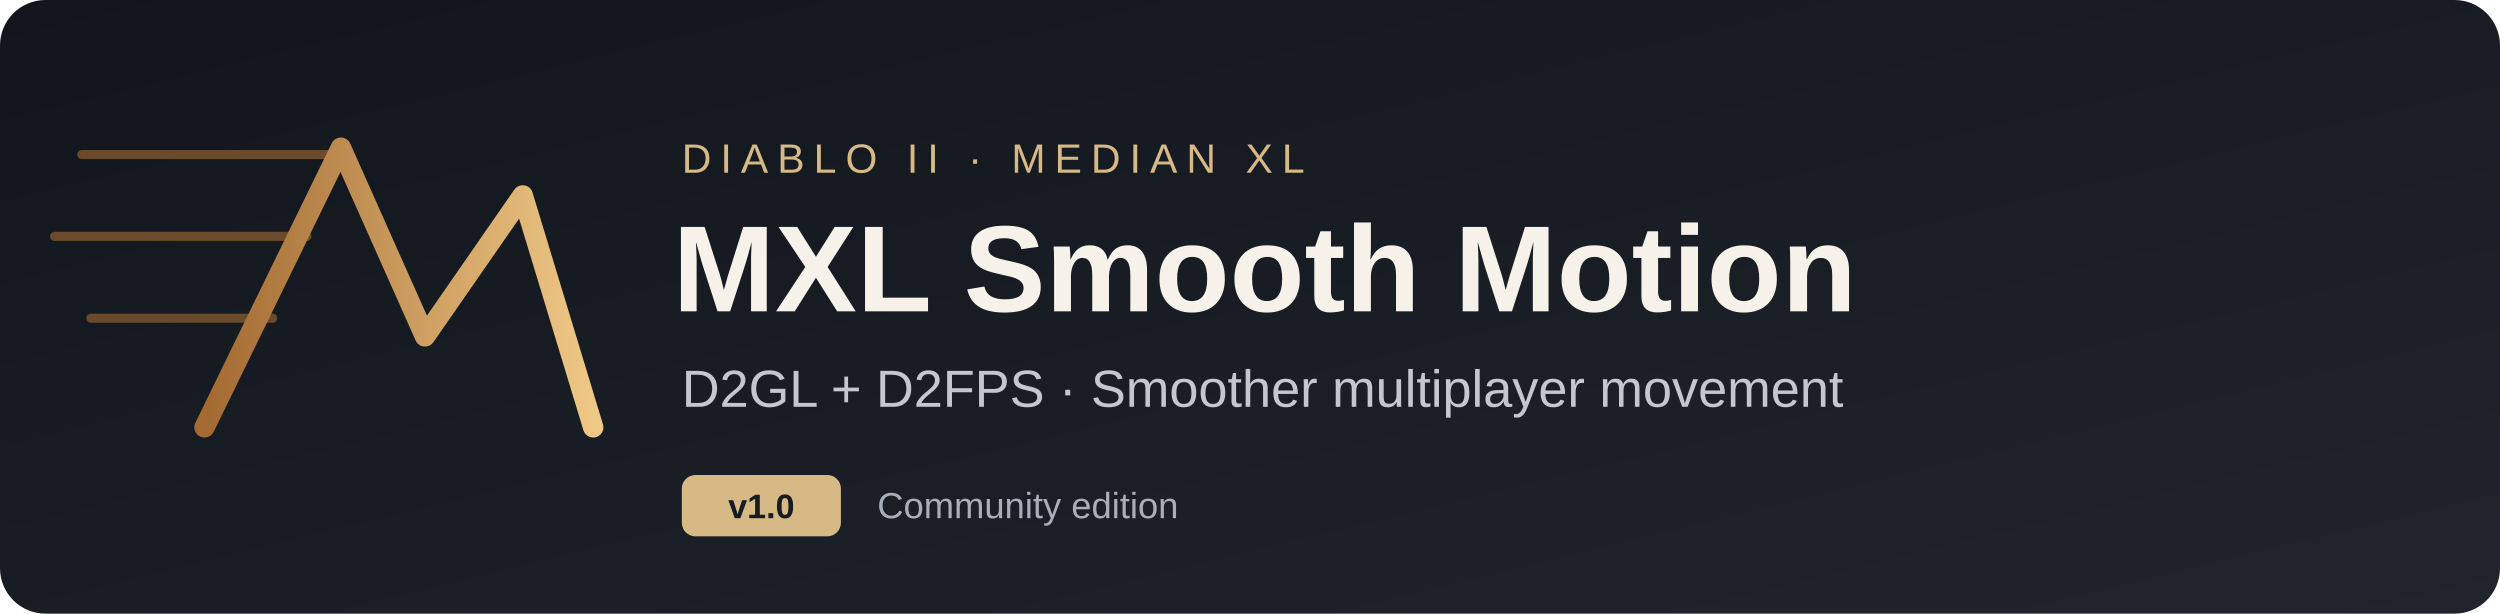
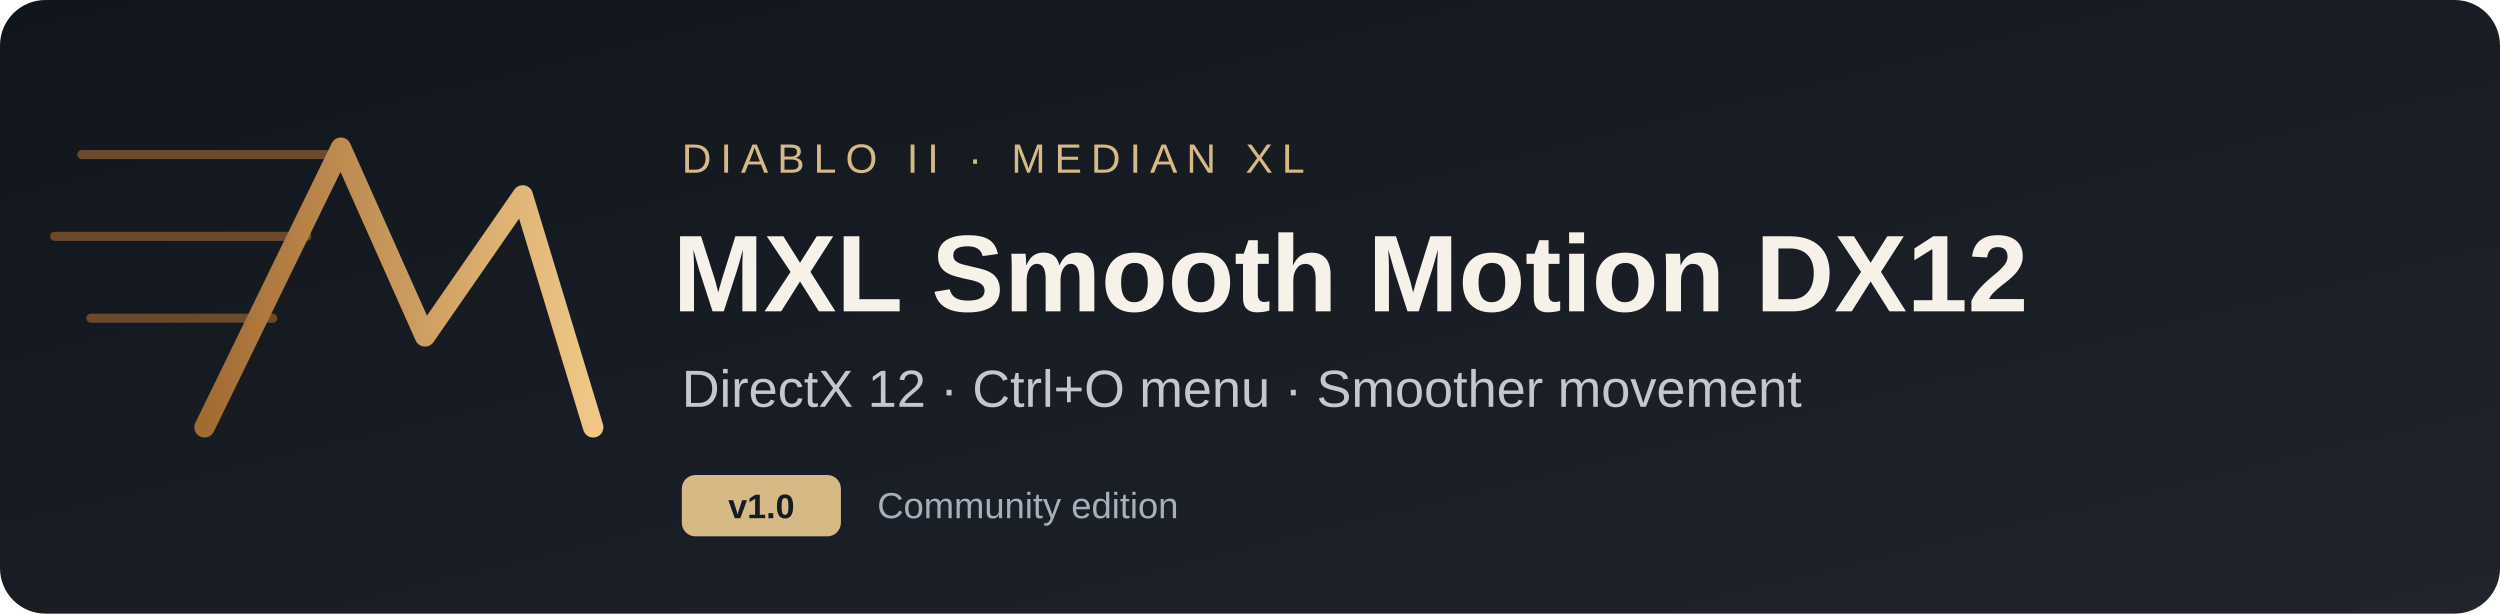
<svg xmlns="http://www.w3.org/2000/svg" width="1100" height="270" viewBox="0 0 1100 270" role="img" aria-labelledby="title desc">
  <defs>
    <linearGradient id="bg" x2="1" y2="1">
      <stop stop-color="#11161d" />
      <stop offset="1" stop-color="#20252d" />
    </linearGradient>
    <linearGradient id="gold">
      <stop stop-color="#a36a32" />
      <stop offset="1" stop-color="#efc886" />
    </linearGradient>
  </defs>
  <rect width="1100" height="270" rx="20" fill="url(#bg)" />
  <path d="M36 68 H152 M24 104 H135 M40 140 H120" stroke="#a36a32" stroke-width="4" stroke-linecap="round" opacity=".6" />
  <path d="M90 188 L150 65 L187 148 L230 86 L261 188" fill="none" stroke="url(#gold)" stroke-width="9" stroke-linejoin="round" stroke-linecap="round" />
  <text x="300" y="76" font-family="Segoe UI,Arial,sans-serif" font-size="18" letter-spacing="4" fill="#d7b986">DIABLO II · MEDIAN XL</text>
-   <text x="296" y="137" font-family="Segoe UI,Arial,sans-serif" font-weight="700" font-size="54" fill="#f7f2e9">MXL Smooth Motion</text>
-   <text x="300" y="179" font-family="Segoe UI,Arial,sans-serif" font-size="23" fill="#c3c8d0">D2GL + D2FPS · Smoother multiplayer movement</text>
+   <text x="296" y="137" font-family="Segoe UI,Arial,sans-serif" font-weight="700" font-size="48" fill="#f7f2e9">MXL Smooth Motion DX12</text>
+   <text x="300" y="179" font-family="Segoe UI,Arial,sans-serif" font-size="23" fill="#c3c8d0">DirectX 12 · Ctrl+O menu · Smoother movement</text>
  <rect x="300" y="209" width="70" height="27" rx="6" fill="#d7b986" />
  <text x="335" y="228" text-anchor="middle" font-family="Segoe UI,Arial,sans-serif" font-weight="700" font-size="15" fill="#161c24">v1.0</text>
  <text x="386" y="228" font-family="Segoe UI,Arial,sans-serif" font-size="16" fill="#a7afba">Community edition</text>
</svg>
